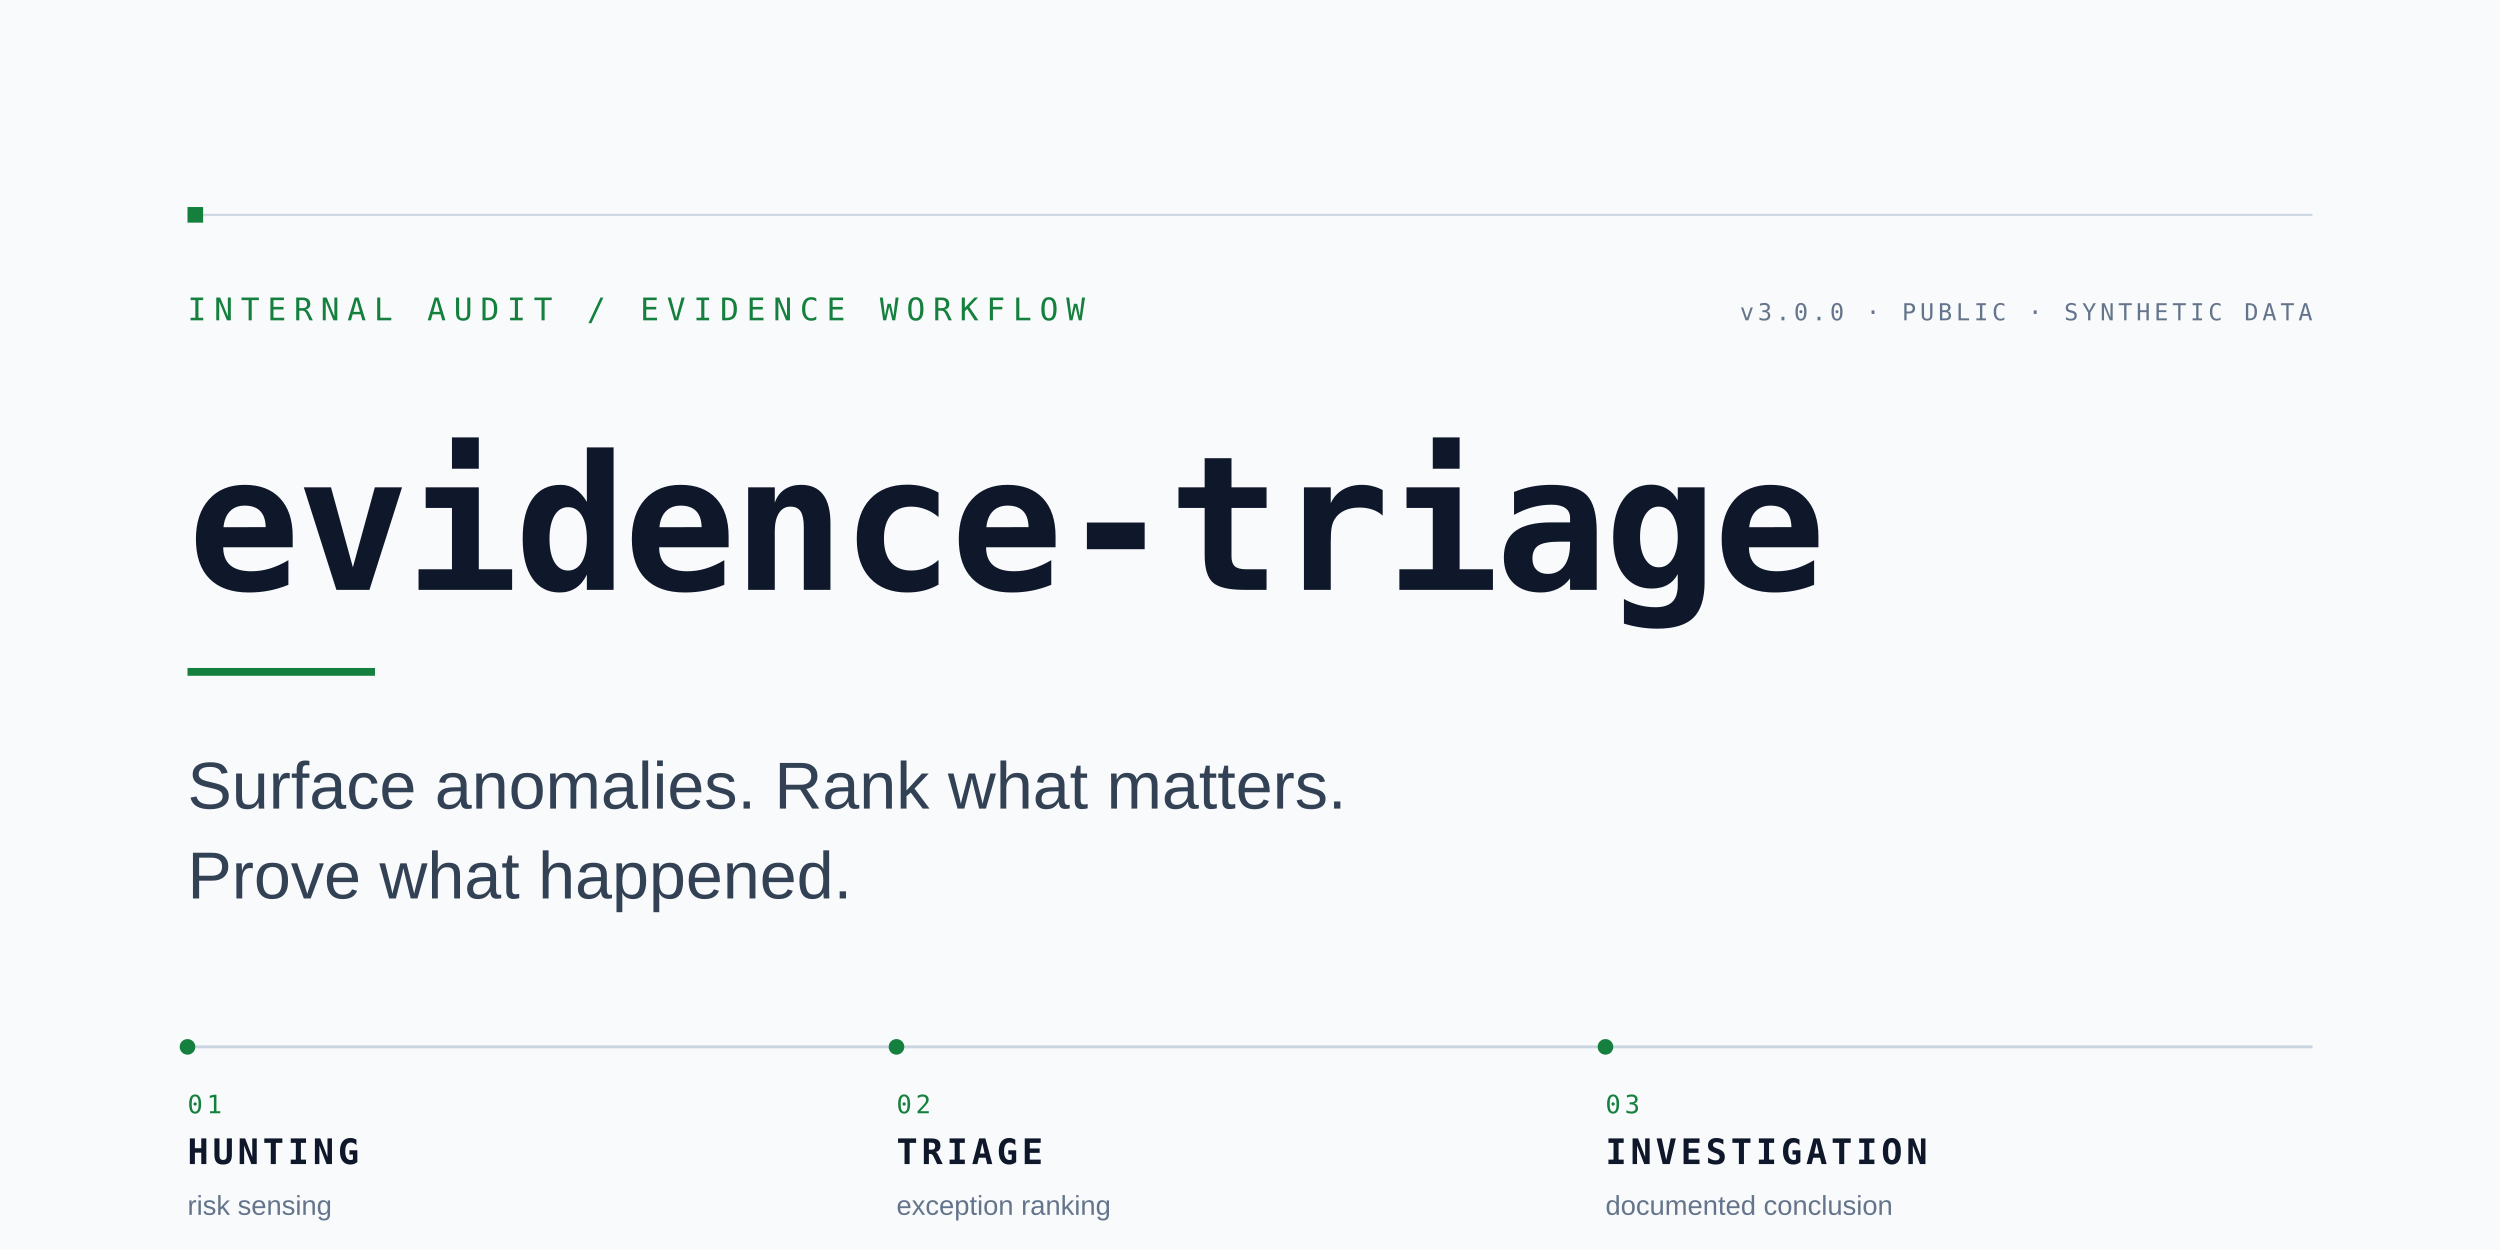
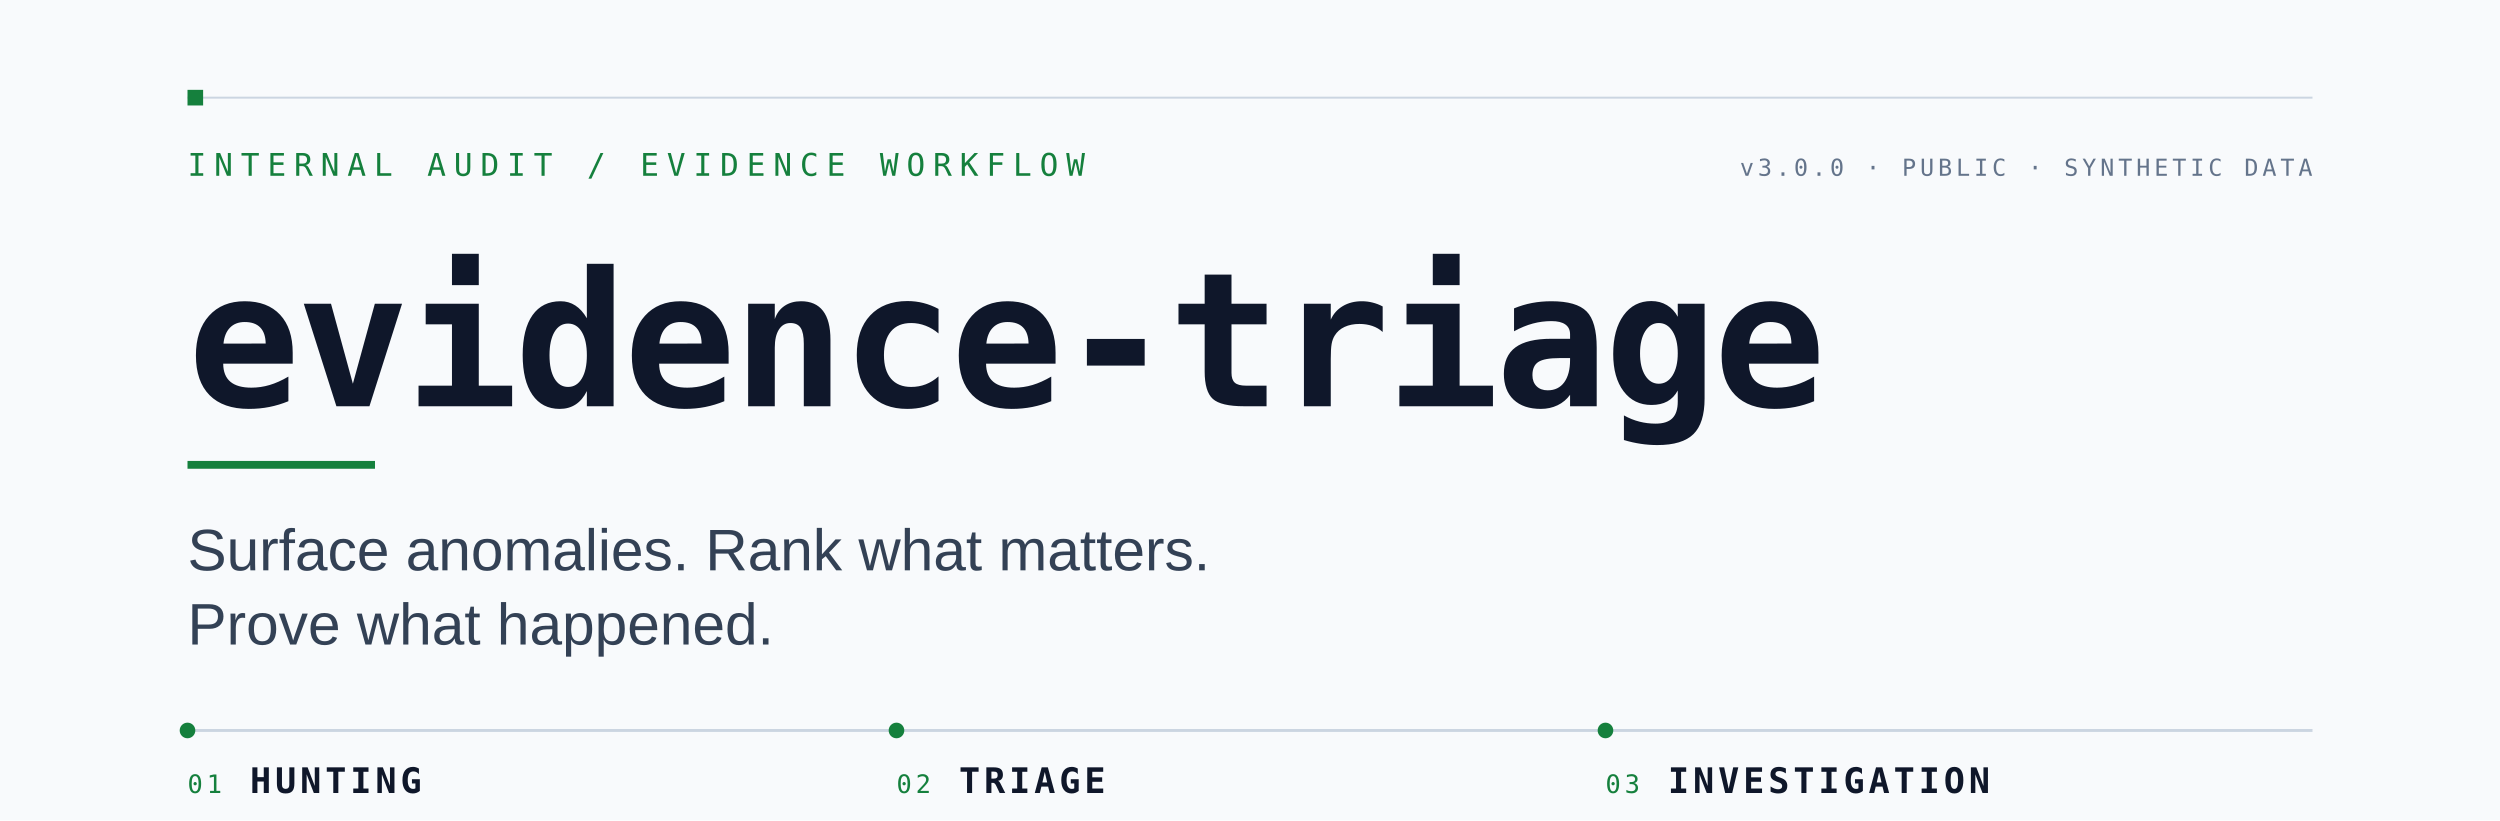
- <svg xmlns="http://www.w3.org/2000/svg" width="1280" height="640" viewBox="0 0 1280 640" role="img" aria-labelledby="banner-title banner-desc">
-   <rect width="1280" height="640" fill="#F8FAFC" />
-   <line x1="96" y1="110" x2="1184" y2="110" stroke="#CBD5E1" stroke-width="1" />
-   <rect x="96" y="106" width="8" height="8" fill="#15803D" />
-   <text x="96" y="164" font-family="JetBrains Mono, IBM Plex Mono, Consolas, monospace" font-size="16" letter-spacing="4" fill="#15803D">INTERNAL AUDIT / EVIDENCE WORKFLOW</text>
-   <text x="1184" y="164" text-anchor="end" font-family="JetBrains Mono, IBM Plex Mono, Consolas, monospace" font-size="12" letter-spacing="2" fill="#64748B">v3.0.0  ·  PUBLIC  ·  SYNTHETIC DATA</text>
-   <text x="96" y="302" font-family="JetBrains Mono, IBM Plex Mono, Consolas, monospace" font-size="96" font-weight="700" letter-spacing="-2" fill="#0F172A">evidence-triage</text>
-   <rect x="96" y="342" width="96" height="4" fill="#15803D" />
-   <text x="96" y="414" font-family="IBM Plex Sans, Segoe UI, Helvetica Neue, Arial, sans-serif" font-size="34" fill="#334155">Surface anomalies. Rank what matters.</text>
-   <text x="96" y="460" font-family="IBM Plex Sans, Segoe UI, Helvetica Neue, Arial, sans-serif" font-size="34" fill="#334155">Prove what happened.</text>
-   <line x1="96" y1="536" x2="1184" y2="536" stroke="#CBD5E1" stroke-width="1.5" />
+ <svg xmlns="http://www.w3.org/2000/svg" width="1280" height="420" viewBox="0 0 1280 420" role="img" aria-labelledby="banner-title banner-desc">
+   <rect width="1280" height="420" fill="#F8FAFC" />
+   <line x1="96" y1="50" x2="1184" y2="50" stroke="#CBD5E1" stroke-width="1" />
+   <rect x="96" y="46" width="8" height="8" fill="#15803D" />
+   <text x="96" y="90" font-family="JetBrains Mono, IBM Plex Mono, Consolas, monospace" font-size="16" letter-spacing="4" fill="#15803D">INTERNAL AUDIT / EVIDENCE WORKFLOW</text>
+   <text x="1184" y="90" text-anchor="end" font-family="JetBrains Mono, IBM Plex Mono, Consolas, monospace" font-size="12" letter-spacing="2" fill="#64748B">v3.0.0  ·  PUBLIC  ·  SYNTHETIC DATA</text>
+   <text x="96" y="208" font-family="JetBrains Mono, IBM Plex Mono, Consolas, monospace" font-size="96" font-weight="700" letter-spacing="-2" fill="#0F172A">evidence-triage</text>
+   <rect x="96" y="236" width="96" height="4" fill="#15803D" />
+   <text x="96" y="292" font-family="IBM Plex Sans, Segoe UI, Helvetica Neue, Arial, sans-serif" font-size="30" fill="#334155">Surface anomalies. Rank what matters.</text>
+   <text x="96" y="330" font-family="IBM Plex Sans, Segoe UI, Helvetica Neue, Arial, sans-serif" font-size="30" fill="#334155">Prove what happened.</text>
+   <line x1="96" y1="374" x2="1184" y2="374" stroke="#CBD5E1" stroke-width="1.5" />
  <g>
-     <circle cx="96" cy="536" r="4" fill="#15803D" />
-     <text x="96" y="570" font-family="JetBrains Mono, IBM Plex Mono, Consolas, monospace" font-size="13" letter-spacing="2" fill="#15803D">01</text>
-     <text x="96" y="596" font-family="JetBrains Mono, IBM Plex Mono, Consolas, monospace" font-size="18" font-weight="700" letter-spacing="2" fill="#0F172A">HUNTING</text>
-     <text x="96" y="622" font-family="IBM Plex Sans, Segoe UI, Helvetica Neue, Arial, sans-serif" font-size="14" fill="#64748B">risk sensing</text>
+     <circle cx="96" cy="374" r="4" fill="#15803D" />
+     <text x="96" y="406" font-family="JetBrains Mono, IBM Plex Mono, Consolas, monospace" font-size="13" letter-spacing="2" fill="#15803D">01</text>
+     <text x="128" y="406" font-family="JetBrains Mono, IBM Plex Mono, Consolas, monospace" font-size="18" font-weight="700" letter-spacing="2" fill="#0F172A">HUNTING</text>
  </g>
  <g>
-     <circle cx="459" cy="536" r="4" fill="#15803D" />
-     <text x="459" y="570" font-family="JetBrains Mono, IBM Plex Mono, Consolas, monospace" font-size="13" letter-spacing="2" fill="#15803D">02</text>
-     <text x="459" y="596" font-family="JetBrains Mono, IBM Plex Mono, Consolas, monospace" font-size="18" font-weight="700" letter-spacing="2" fill="#0F172A">TRIAGE</text>
-     <text x="459" y="622" font-family="IBM Plex Sans, Segoe UI, Helvetica Neue, Arial, sans-serif" font-size="14" fill="#64748B">exception ranking</text>
+     <circle cx="459" cy="374" r="4" fill="#15803D" />
+     <text x="459" y="406" font-family="JetBrains Mono, IBM Plex Mono, Consolas, monospace" font-size="13" letter-spacing="2" fill="#15803D">02</text>
+     <text x="491" y="406" font-family="JetBrains Mono, IBM Plex Mono, Consolas, monospace" font-size="18" font-weight="700" letter-spacing="2" fill="#0F172A">TRIAGE</text>
  </g>
  <g>
-     <circle cx="822" cy="536" r="4" fill="#15803D" />
-     <text x="822" y="570" font-family="JetBrains Mono, IBM Plex Mono, Consolas, monospace" font-size="13" letter-spacing="2" fill="#15803D">03</text>
-     <text x="822" y="596" font-family="JetBrains Mono, IBM Plex Mono, Consolas, monospace" font-size="18" font-weight="700" letter-spacing="2" fill="#0F172A">INVESTIGATION</text>
-     <text x="822" y="622" font-family="IBM Plex Sans, Segoe UI, Helvetica Neue, Arial, sans-serif" font-size="14" fill="#64748B">documented conclusion</text>
+     <circle cx="822" cy="374" r="4" fill="#15803D" />
+     <text x="822" y="406" font-family="JetBrains Mono, IBM Plex Mono, Consolas, monospace" font-size="13" letter-spacing="2" fill="#15803D">03</text>
+     <text x="854" y="406" font-family="JetBrains Mono, IBM Plex Mono, Consolas, monospace" font-size="18" font-weight="700" letter-spacing="2" fill="#0F172A">INVESTIGATION</text>
  </g>
</svg>
